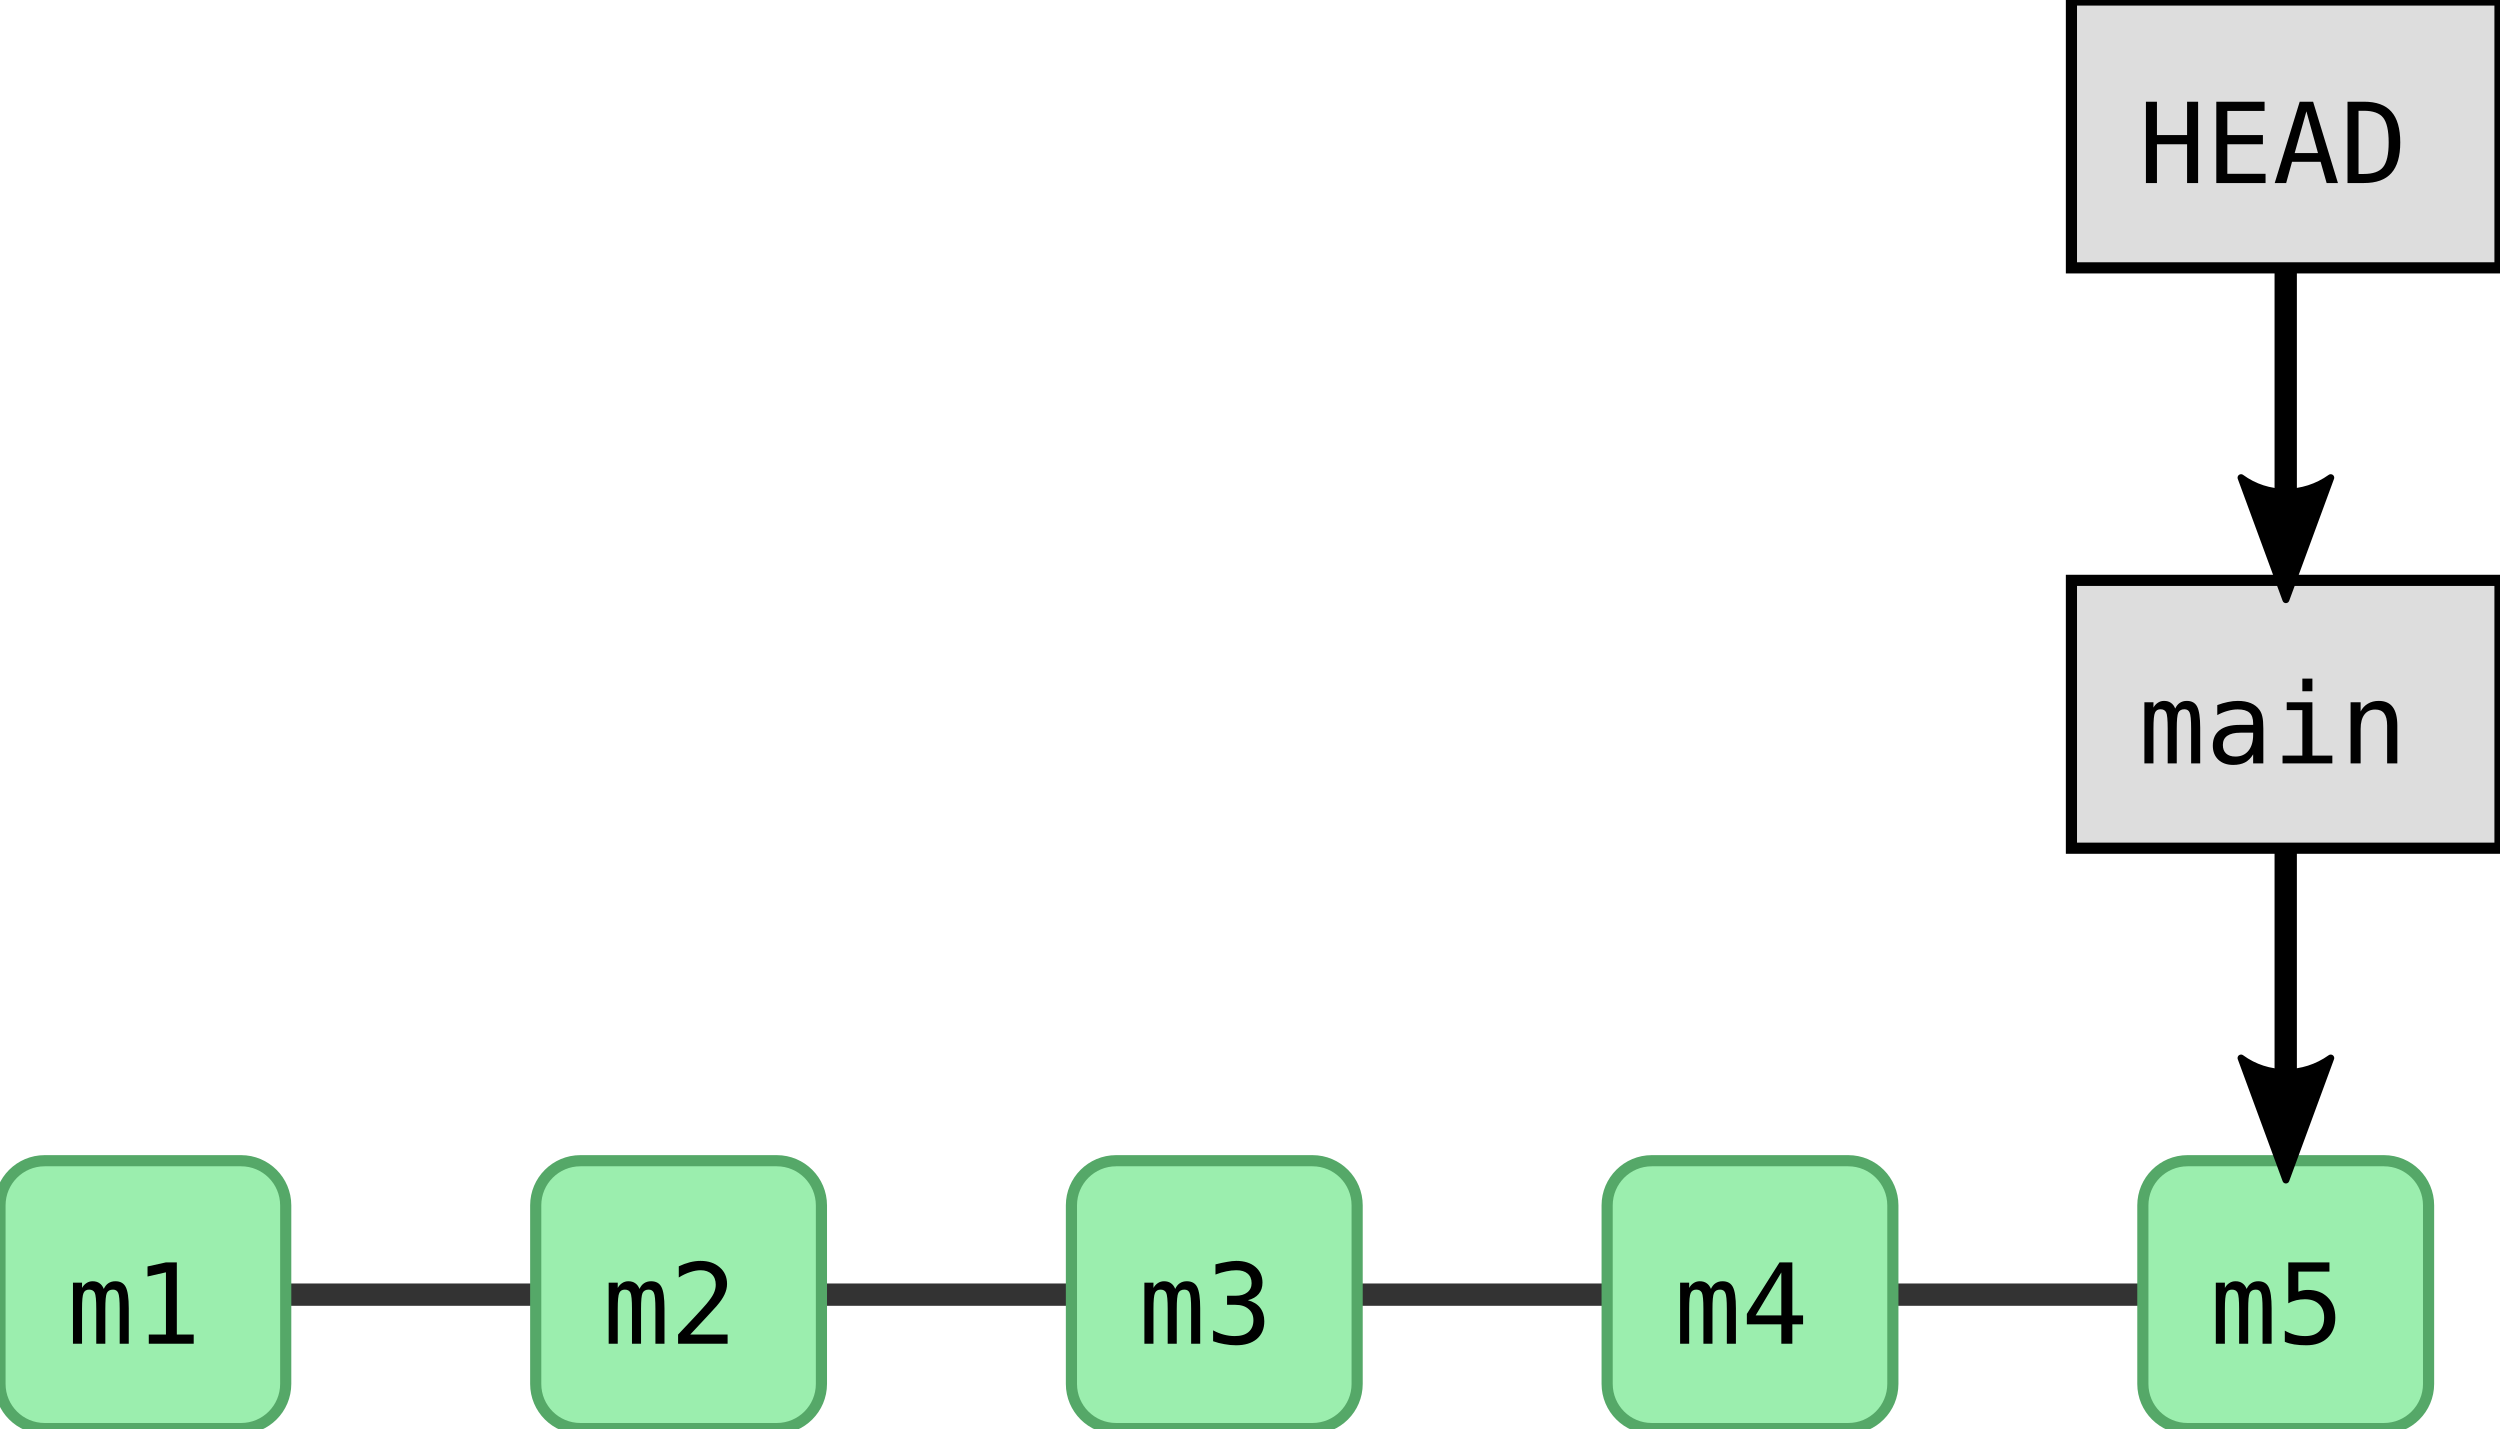
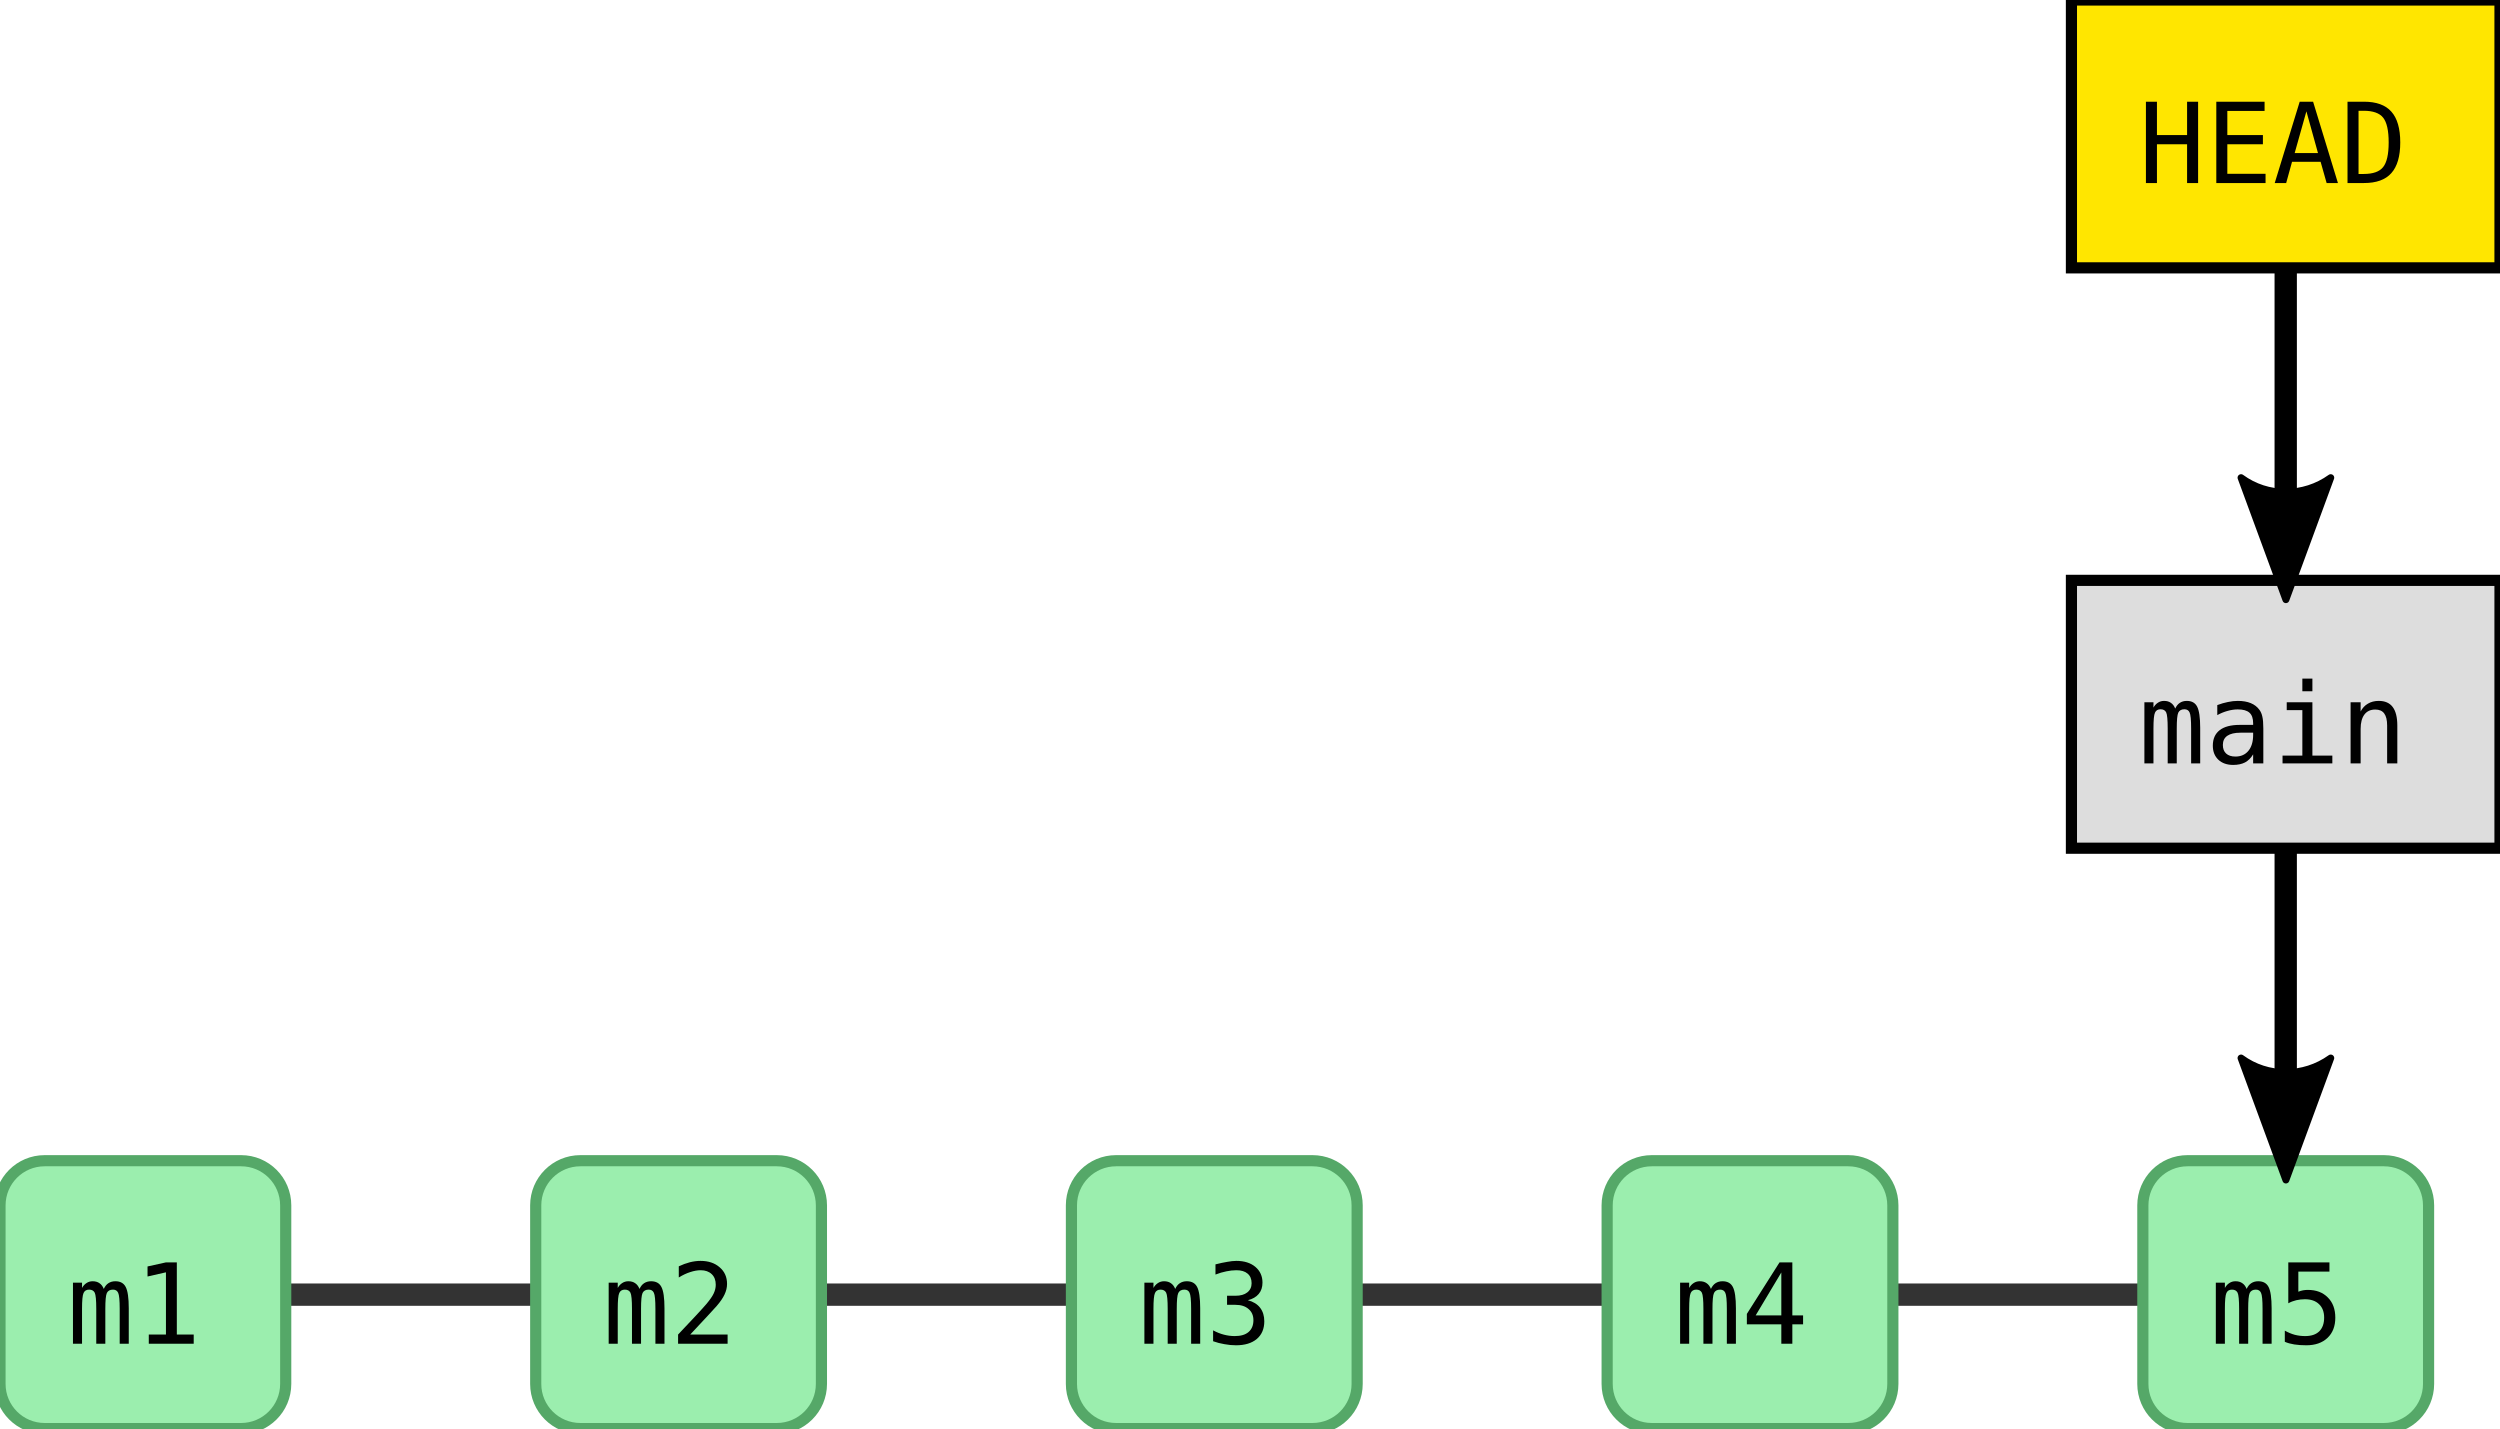
<svg xmlns="http://www.w3.org/2000/svg" width="280.0" height="160.0" id="svg2" version="1.1">
  <defs id="defs4">
    <marker orient="auto" refY="0.0" refX="0.0" id="fullmarker" style="overflow:visible;">
      <path style="opacity:1.0;fill:#000000;stroke:#000000;fill-rule:evenodd;stroke-width:0.625;stroke-linejoin:round;" d="M 8.719,4.034 L -2.207,0.016 L 8.719,-4.002 C 6.973,-1.63 6.983,1.616 8.719,4.034 z " transform="scale(0.5) rotate(180) translate(0,0)" />
    </marker>
    <marker orient="auto" refY="0.0" refX="0.0" id="ghostmarker" style="overflow:visible;">
      <path style="opacity:0.2;fill:#000000;stroke:#000000;fill-rule:evenodd;stroke-width:0.625;stroke-linejoin:round;" d="M 8.719,4.034 L -2.207,0.016 L 8.719,-4.002 C 6.973,-1.63 6.983,1.616 8.719,4.034 z " transform="scale(0.5) rotate(180) translate(0,0)" />
    </marker>
  </defs>
  <g transform="translate(-0.0,130.0) rotate(0)" id="layer1">
    <line x1="196.0" y1="15.0" x2="256.0" y2="15.0" style="stroke:#000000;                         stroke-width:2.5;                         stroke-opacity:0.8" />
    <line x1="76.0" y1="15.0" x2="136.0" y2="15.0" style="stroke:#000000;                         stroke-width:2.5;                         stroke-opacity:0.8" />
    <line x1="136.0" y1="15.0" x2="196.0" y2="15.0" style="stroke:#000000;                         stroke-width:2.5;                         stroke-opacity:0.8" />
    <line x1="16.0" y1="15.0" x2="76.0" y2="15.0" style="stroke:#000000;                         stroke-width:2.5;                         stroke-opacity:0.8" />
    <rect style="fill:#9beeae;                         stroke:#55A868;                         stroke-width:1.25;                         stroke-miterlimit:4;                         stroke-opacity:1.0;                         stroke-dasharray:none" width="32.0" height="30.0" x="180.0" y="0.0" ry="5.0" />
    <text style="font-size:12.5px;                         font-style:normal;                         font-weight:normal;                         line-height:125%%;                         letter-spacing:0px;                         word-spacing:0px;                         fill:#000000;                         fill-opacity:1.0;                         stroke:none;                         font-family:DejaVu Sans Mono" x="187.5" y="20.5">m4</text>
    <rect style="fill:#9beeae;                         stroke:#55A868;                         stroke-width:1.25;                         stroke-miterlimit:4;                         stroke-opacity:1.0;                         stroke-dasharray:none" width="32.0" height="30.0" x="240.0" y="0.0" ry="5.0" />
    <text style="font-size:12.5px;                         font-style:normal;                         font-weight:normal;                         line-height:125%%;                         letter-spacing:0px;                         word-spacing:0px;                         fill:#000000;                         fill-opacity:1.0;                         stroke:none;                         font-family:DejaVu Sans Mono" x="247.5" y="20.5">m5</text>
    <rect style="fill:#9beeae;                         stroke:#55A868;                         stroke-width:1.25;                         stroke-miterlimit:4;                         stroke-opacity:1.0;                         stroke-dasharray:none" width="32.0" height="30.0" x="60.0" y="0.0" ry="5.0" />
    <text style="font-size:12.5px;                         font-style:normal;                         font-weight:normal;                         line-height:125%%;                         letter-spacing:0px;                         word-spacing:0px;                         fill:#000000;                         fill-opacity:1.0;                         stroke:none;                         font-family:DejaVu Sans Mono" x="67.5" y="20.5">m2</text>
    <rect style="fill:#9beeae;                         stroke:#55A868;                         stroke-width:1.25;                         stroke-miterlimit:4;                         stroke-opacity:1.0;                         stroke-dasharray:none" width="32.0" height="30.0" x="120.0" y="0.0" ry="5.0" />
    <text style="font-size:12.5px;                         font-style:normal;                         font-weight:normal;                         line-height:125%%;                         letter-spacing:0px;                         word-spacing:0px;                         fill:#000000;                         fill-opacity:1.0;                         stroke:none;                         font-family:DejaVu Sans Mono" x="127.5" y="20.5">m3</text>
    <rect style="fill:#9beeae;                         stroke:#55A868;                         stroke-width:1.25;                         stroke-miterlimit:4;                         stroke-opacity:1.0;                         stroke-dasharray:none" width="32.0" height="30.0" x="0.0" y="0.0" ry="5.0" />
    <text style="font-size:12.5px;                         font-style:normal;                         font-weight:normal;                         line-height:125%%;                         letter-spacing:0px;                         word-spacing:0px;                         fill:#000000;                         fill-opacity:1.0;                         stroke:none;                         font-family:DejaVu Sans Mono" x="7.5" y="20.5">m1</text>
    <path style="fill:none;                  stroke:#000000;                  stroke-width:2.5;                  stroke-linecap:butt;                  stroke-linejoin:miter;                  stroke-opacity:1.0;                  marker-end:url(#fullmarker);                  stroke-miterlimit:4;                  stroke-dasharray:none" d="M 256.0,-50.0 256.0,-0.6" />
    <rect style="fill:#dddddd;                         stroke:#000000;                         stroke-width:1.25;                         stroke-miterlimit:4;                         stroke-opacity:1.0;                         stroke-dasharray:none" width="48.0" height="30.0" x="232.0" y="-65.0" ry="0.0" />
    <text style="font-size:12.5px;                         font-style:normal;                         font-weight:normal;                         line-height:125%%;                         letter-spacing:0px;                         word-spacing:0px;                         fill:#000000;                         fill-opacity:1.0;                         stroke:none;                         font-family:DejaVu Sans Mono" x="239.5" y="-44.5">main</text>
    <path style="fill:none;                  stroke:#000000;                  stroke-width:2.5;                  stroke-linecap:butt;                  stroke-linejoin:miter;                  stroke-opacity:1.0;                  marker-end:url(#fullmarker);                  stroke-miterlimit:4;                  stroke-dasharray:none" d="M 256.0,-115.0 256.0,-65.6" />
-     <rect style="fill:#dddddd;                         stroke:#000000;                         stroke-width:1.25;                         stroke-miterlimit:4;                         stroke-opacity:1.0;                         stroke-dasharray:none" width="48.0" height="30.0" x="232.0" y="-130.0" ry="0.0" />
+     <rect style="fill:#ffe600;                         stroke:#000000;                         stroke-width:1.25;                         stroke-miterlimit:4;                         stroke-opacity:1.0;                         stroke-dasharray:none" width="48.0" height="30.0" x="232.0" y="-130.0" ry="0.0" />
    <text style="font-size:12.5px;                         font-style:normal;                         font-weight:normal;                         line-height:125%%;                         letter-spacing:0px;                         word-spacing:0px;                         fill:#000000;                         fill-opacity:1.0;                         stroke:none;                         font-family:DejaVu Sans Mono" x="239.5" y="-109.5">HEAD</text>
  </g>
</svg>
